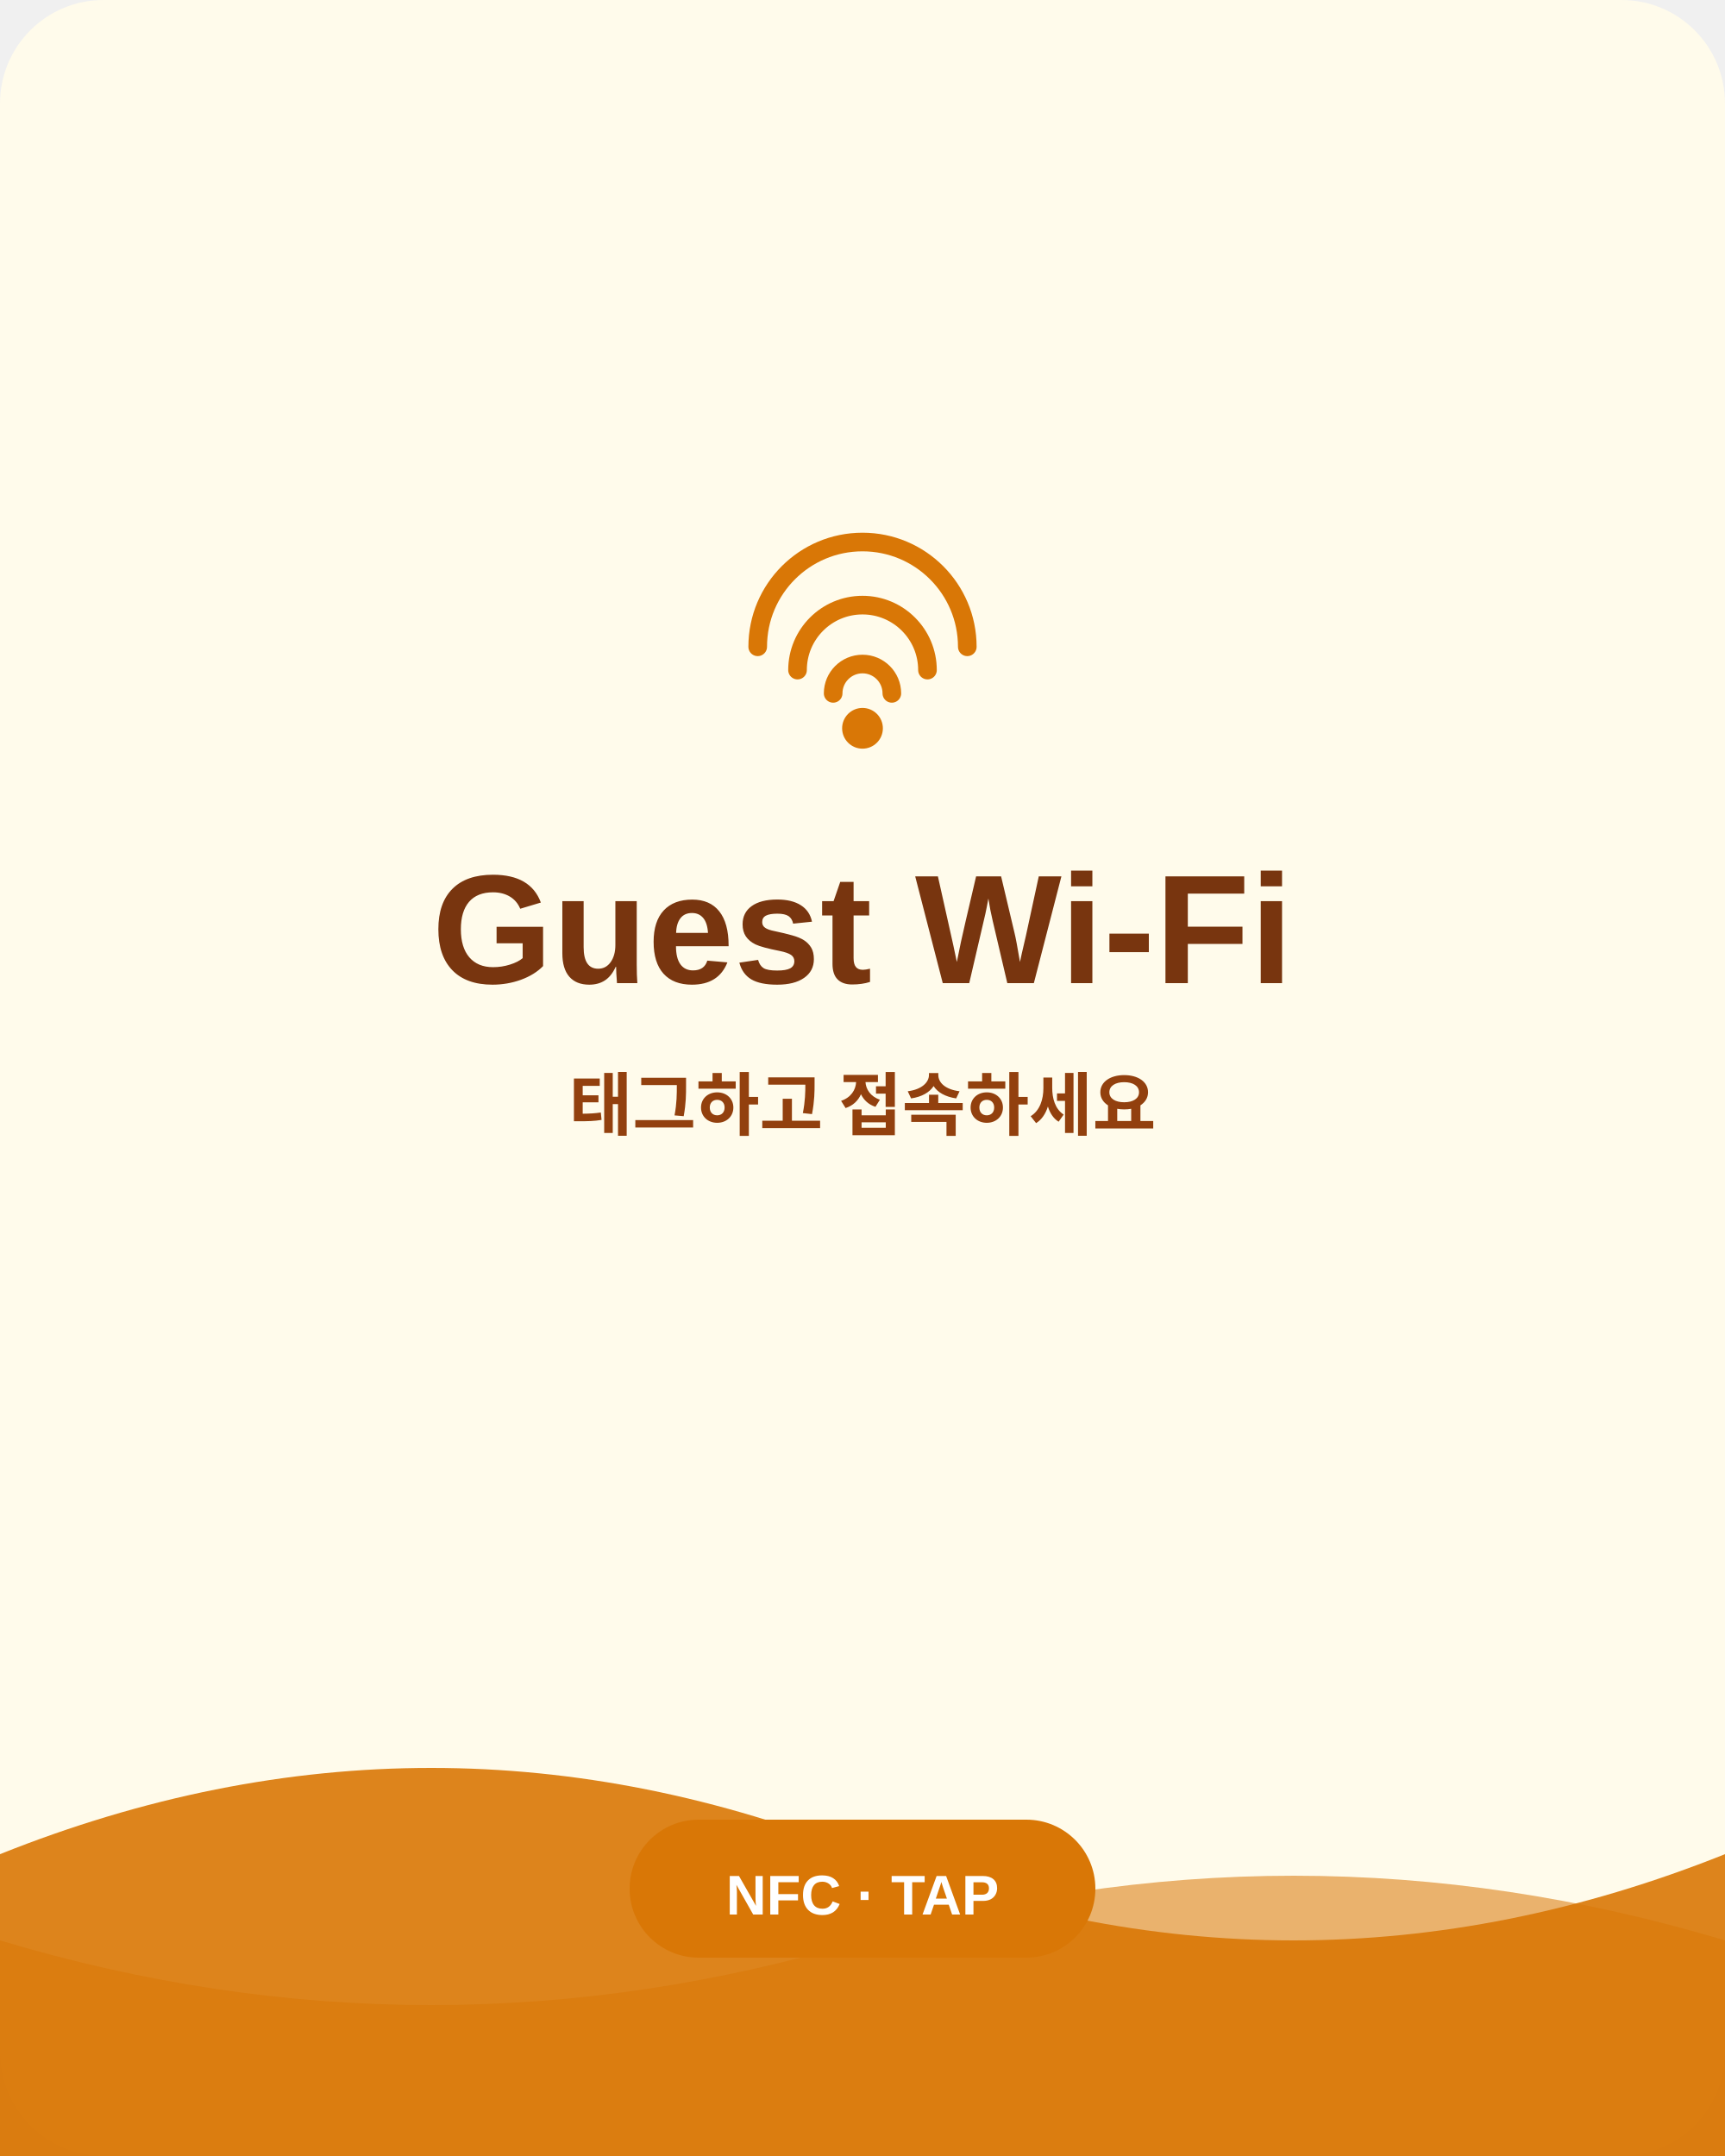
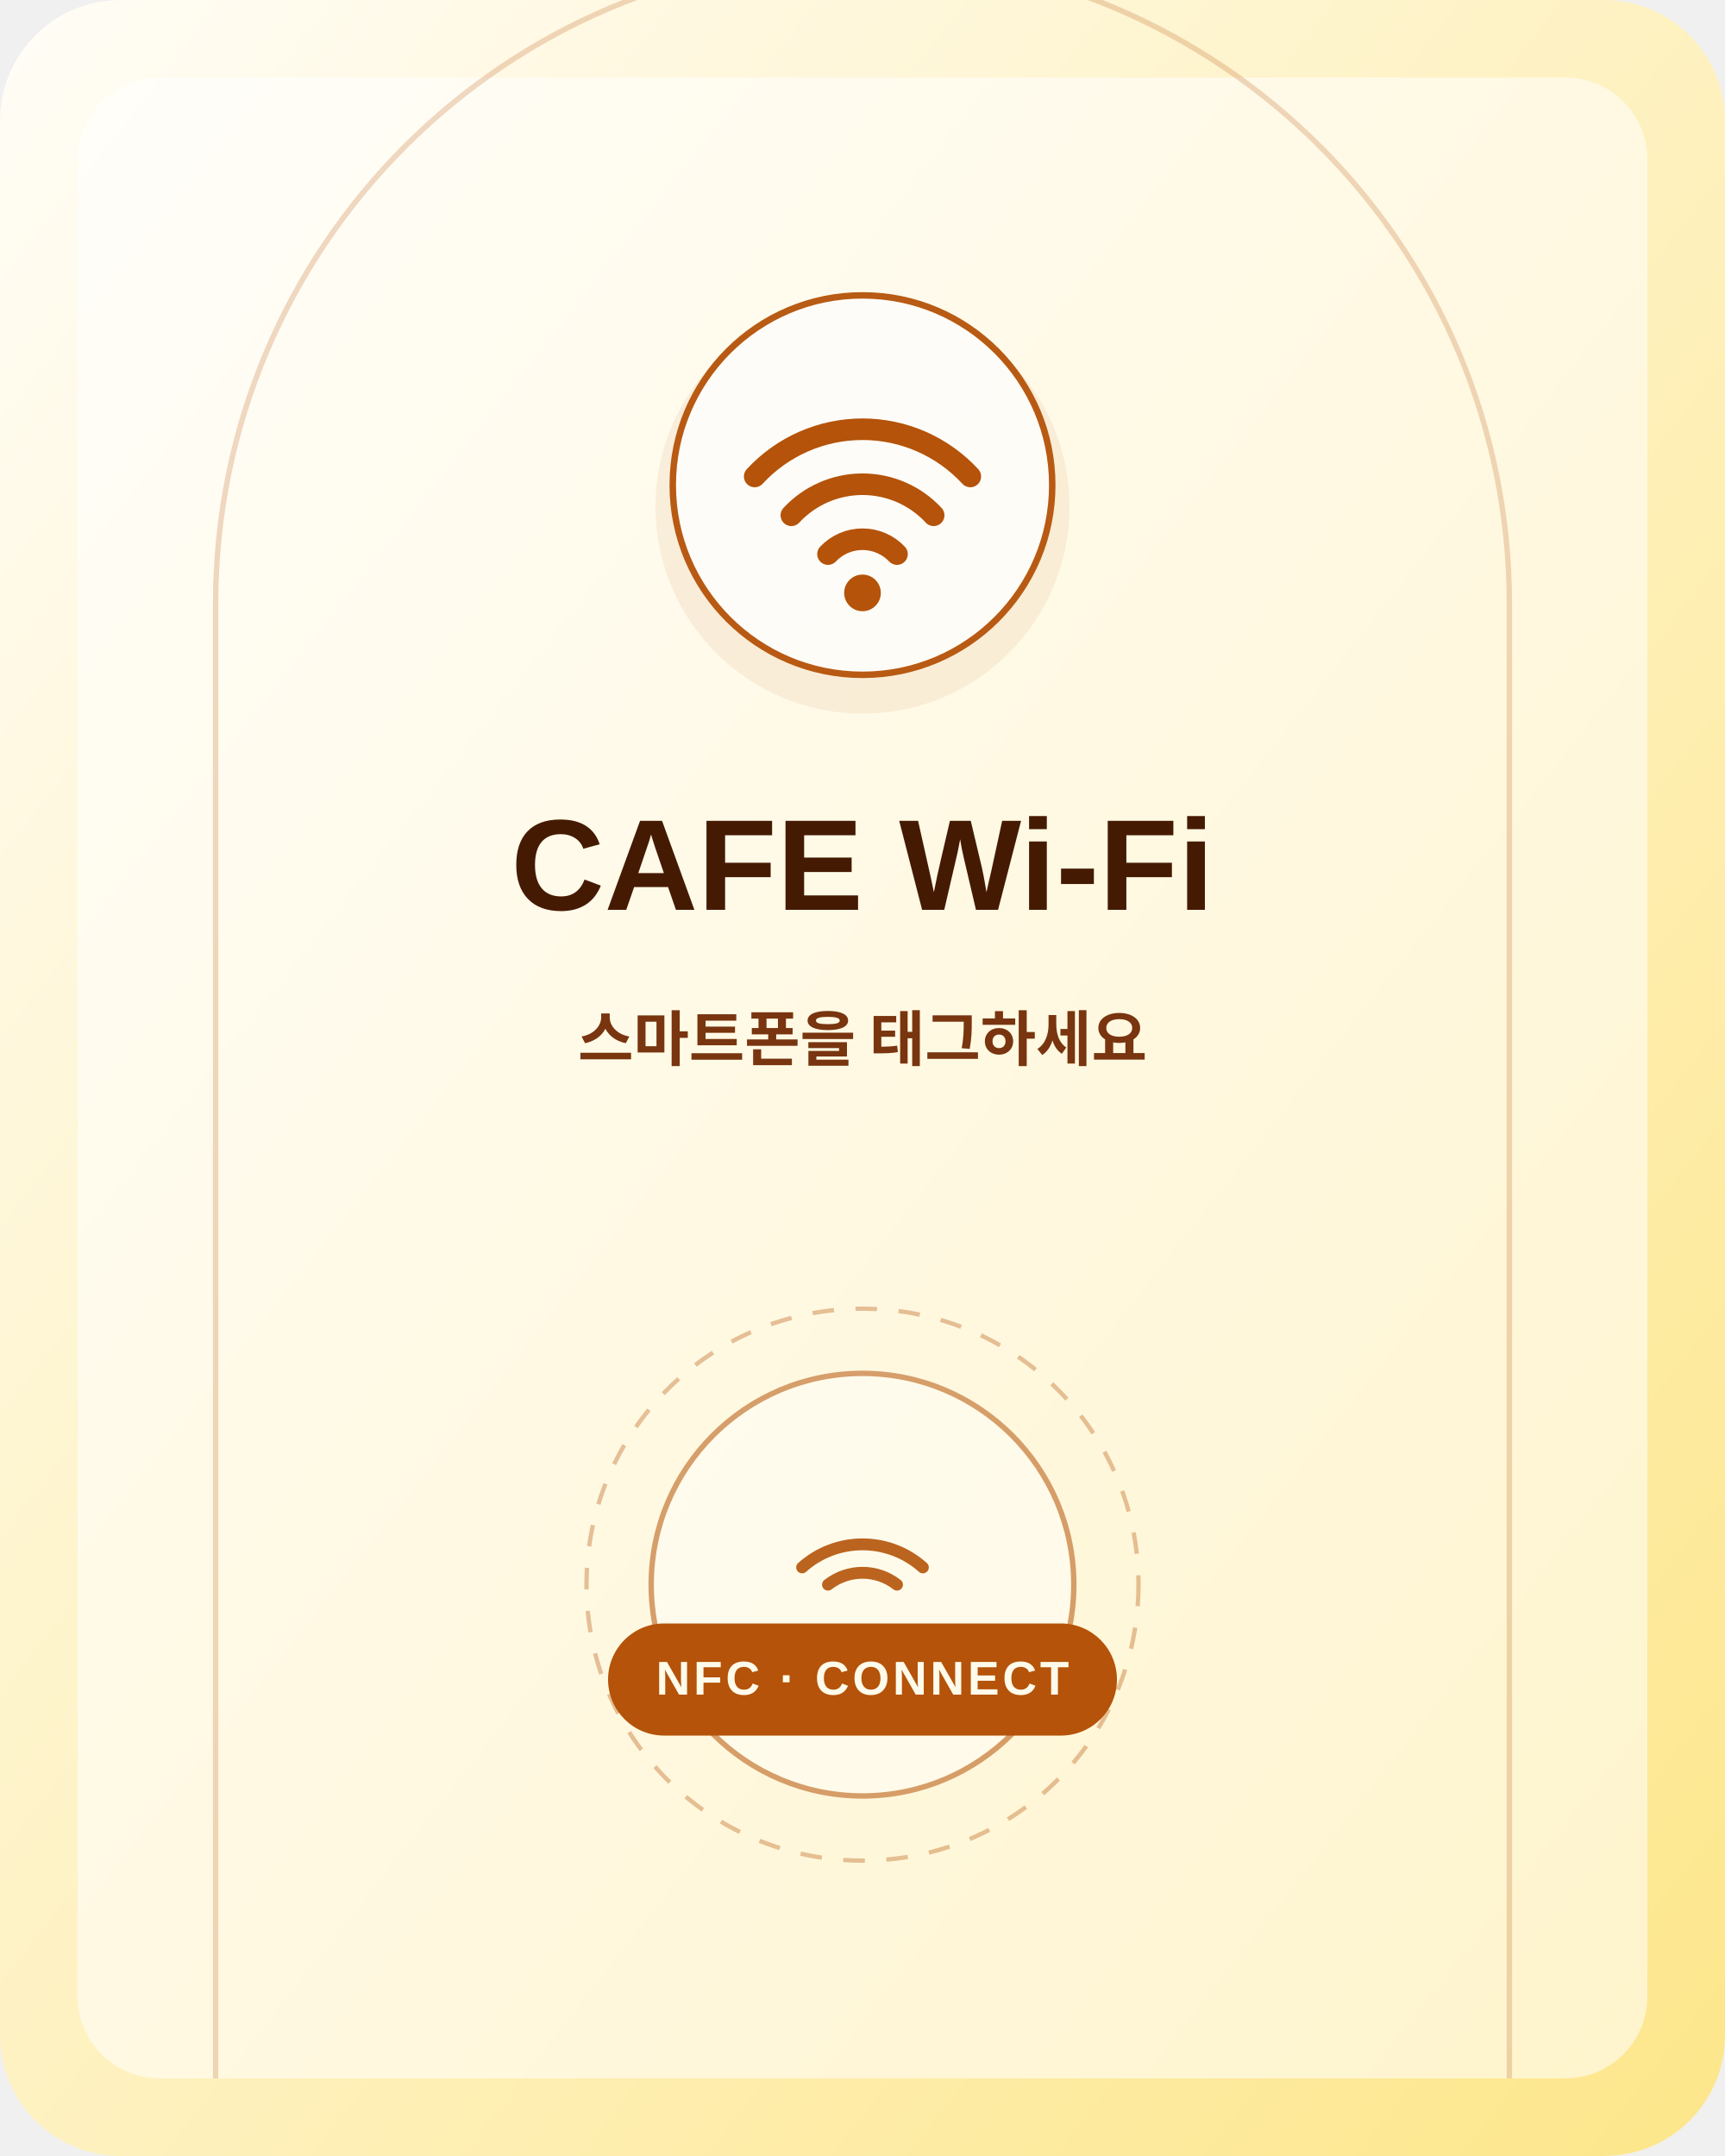
- <svg xmlns="http://www.w3.org/2000/svg" width="400" height="500" viewBox="0 0 400 500">
-   <rect width="400" height="500" rx="24" fill="#FFFBEB" />
-   <path d="M0 430 Q 100 390 200 430 T 400 430 V 500 H0 Z" fill="#D97706" opacity="0.9" />
-   <path d="M0 450 Q 100 480 200 450 T 400 450 V 500 H0 Z" fill="#D97706" opacity="0.55" />
-   <g fill="none" stroke="#D97706" stroke-width="4.32" stroke-linecap="round">
-     <path d="M 175.7 150 a 24.3 24.3 0 0 1 48.6 0" />
-     <path d="M 184.934 155.4 a 15.066 15.066 0 0 1 30.132 0" />
-     <path d="M 193.196 160.8 a 6.804 6.804 0 0 1 13.608 0" />
+ <svg xmlns="http://www.w3.org/2000/svg" width="800" height="1000" viewBox="0 0 800 1000">
+   <defs>
+     <linearGradient id="bg-03" x1="0%" y1="0%" x2="100%" y2="100%">
+       <stop offset="0%" stop-color="#FFFDF7" />
+       <stop offset="100%" stop-color="#FDE68A" />
+     </linearGradient>
+     <linearGradient id="acc-03" x1="0%" y1="0%" x2="100%" y2="100%">
+       <stop offset="0%" stop-color="#B45309" />
+       <stop offset="100%" stop-color="#D97706" />
+     </linearGradient>
+     <radialGradient id="glow-03" cx="50%" cy="50%" r="50%">
+       <stop offset="0%" stop-color="#D97706" stop-opacity="0.28" />
+       <stop offset="100%" stop-color="#D97706" stop-opacity="0" />
+     </radialGradient>
+     <clipPath id="clip-03">
+       <rect width="800" height="1000" rx="56" />
+     </clipPath>
+   </defs>
+   <g clip-path="url(#clip-03)">
+     <rect width="800" height="1000" rx="56" fill="url(#bg-03)" />
+     <rect x="36" y="36" width="728" height="928" rx="38" fill="#FFFFFF" opacity="0.55" />
+     <path d="M 100 964 V 280 A 300 300 0 0 1 700 280 V 964" fill="none" stroke="#B45309" stroke-width="2.5" opacity="0.22" />
+     <circle cx="400" cy="235" r="96" fill="#B45309" opacity="0.08" />
+     <circle cx="400" cy="225" r="88" fill="rgba(255,255,255,0.85)" stroke="#B45309" stroke-width="3" opacity="0.95" />
+     <g fill="none" stroke="#B45309" stroke-width="10" stroke-linecap="round">
+       <path d="M 350 221 A 68 68 0 0 1 450 221" />
+       <path d="M 367 239 A 45 45 0 0 1 433 239" />
+       <path d="M 384 257 A 22 22 0 0 1 416 257" />
+     </g>
+     <circle cx="400" cy="275" r="8.5" fill="#B45309" />
+     <circle cx="400" cy="735" r="128" fill="none" stroke="#B45309" stroke-width="2" stroke-dasharray="10 10" opacity="0.35" />
+     <circle cx="400" cy="735" r="98" fill="rgba(255,255,255,0.72)" stroke="#B45309" stroke-width="2.5" opacity="0.55" />
+     <g fill="none" stroke="#B45309" stroke-width="5.5" stroke-linecap="round" opacity="0.9">
+       <path d="M 382 701 A 26 26 0 0 1 382 733" transform="rotate(-90 400 717)" />
+       <path d="M 390 689 A 42 42 0 0 1 390 745" transform="rotate(-90 400 717)" />
+     </g>
+     <rect x="282" y="753" width="236" height="52" rx="26" fill="#B45309" />
+     <text x="400" y="786" text-anchor="middle" font-family="Outfit, Arial, sans-serif" font-size="22" font-weight="800" letter-spacing="1.5" fill="#FFFBEB">NFC · CONNECT</text>
+     <text x="400" y="422" text-anchor="middle" font-family="Outfit, 'Noto Sans KR', Arial, sans-serif" font-size="60" font-weight="900" fill="#451A03">CAFE Wi-Fi</text>
+     <text x="400" y="492" text-anchor="middle" font-family="'Noto Sans KR', Arial, sans-serif" font-size="28" font-weight="700" fill="#78350F">스마트폰을 태그하세요</text>
  </g>
-   <circle cx="200" cy="168.9" r="4.725" fill="#D97706" />
-   <text x="200" y="228" text-anchor="middle" font-family="Arial Black, Arial, sans-serif" font-size="36" font-weight="900" fill="#78350F">Guest Wi-Fi</text>
-   <text x="200" y="262" text-anchor="middle" font-family="Arial, sans-serif" font-size="16" font-weight="700" fill="#92400E">태그하고 접속하세요</text>
-   <rect x="146" y="422" width="108" height="32" rx="16" fill="#D97706" />
-   <text x="200" y="444" text-anchor="middle" font-family="Arial, sans-serif" font-size="13" font-weight="800" fill="#FFFFFF">NFC · TAP</text>
</svg>
